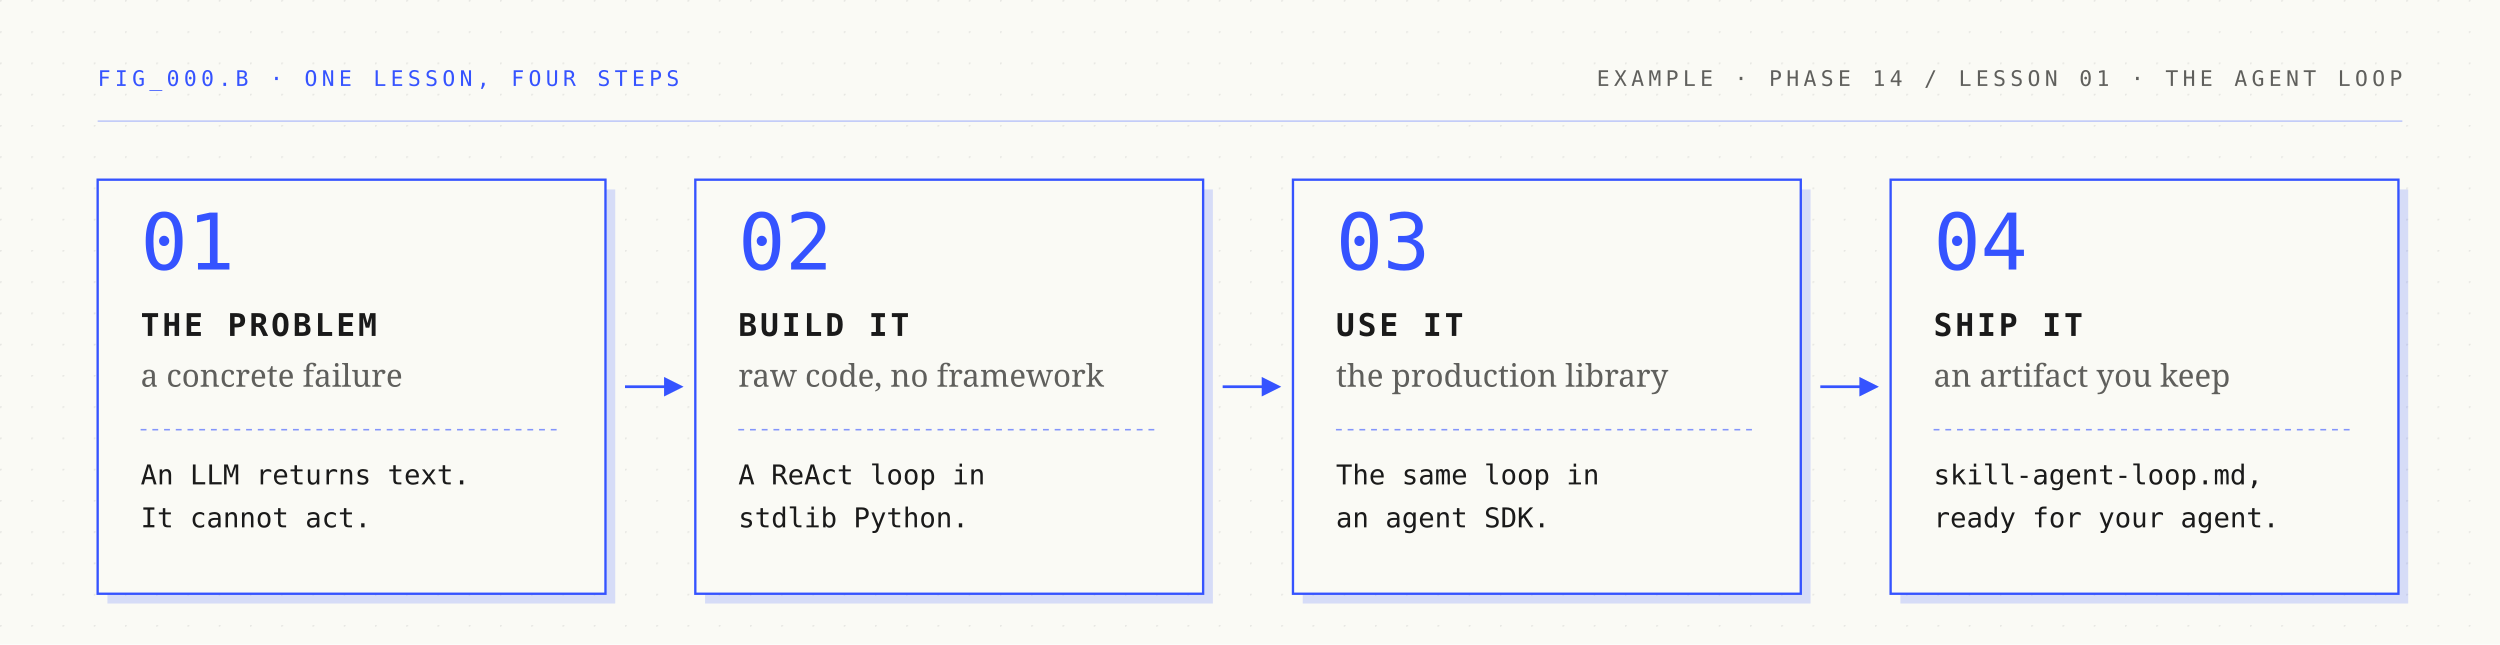
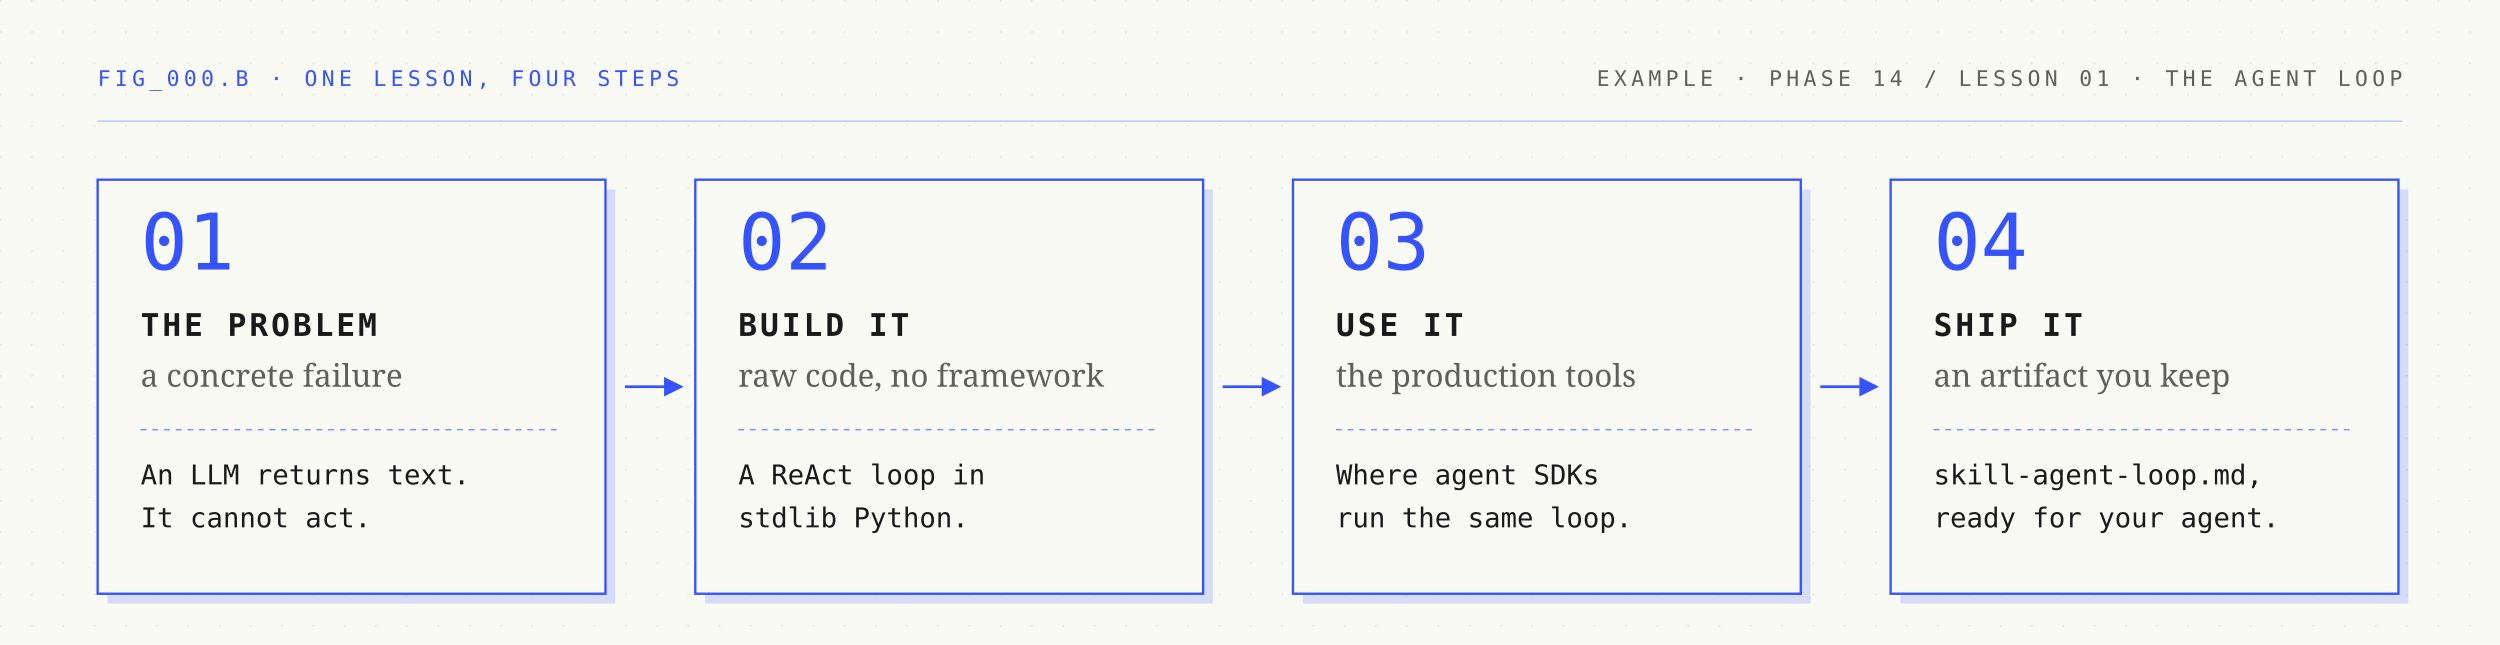
- <svg xmlns="http://www.w3.org/2000/svg" width="1280" height="330" viewBox="0 0 1280 330" role="img" aria-label="One lesson, four steps: the problem, build it from scratch, use the production library, ship an artifact you keep. Example: Phase 14, Lesson 01, the agent loop.">
+ <svg xmlns="http://www.w3.org/2000/svg" width="1280" height="330" viewBox="0 0 1280 330" role="img" aria-label="One lesson in four steps: the problem, build it from scratch, see where production tools do the same work, and ship an artifact you keep. The example is the agent loop lesson in Phase 14.">
  <defs>
    <pattern id="paper" width="16" height="16" patternUnits="userSpaceOnUse">
      <circle cx="0" cy="0" r="1" fill="#1a1a1a" fill-opacity="0.08" />
    </pattern>
  </defs>
  <rect width="1280" height="330" fill="#fafaf5" />
  <rect width="1280" height="330" fill="url(#paper)" />
  <text x="50" y="44" font-family="'JetBrains Mono', ui-monospace, SFMono-Regular, Menlo, Consolas, monospace" font-size="11" fill="#3553ff" letter-spacing="2.2">FIG_000.B  ·  ONE LESSON, FOUR STEPS</text>
  <text x="1230" y="44" font-family="'JetBrains Mono', ui-monospace, SFMono-Regular, Menlo, Consolas, monospace" font-size="11" fill="#5f5f5c" letter-spacing="2.2" text-anchor="end">EXAMPLE  ·  PHASE 14 / LESSON 01  ·  THE AGENT LOOP</text>
  <line x1="50" y1="62" x2="1230" y2="62" stroke="#3553ff" stroke-width="0.6" stroke-opacity="0.4" />
  <rect x="55" y="97" width="260" height="212" fill="#3553ff" fill-opacity="0.18" />
  <rect x="50" y="92" width="260" height="212" fill="#fafaf5" stroke="#3553ff" stroke-width="1.2" />
  <text x="72.0" y="138.0" font-family="'VT323', ui-monospace, SFMono-Regular, Menlo, monospace" font-size="40" fill="#3553ff">01</text>
  <text x="72.0" y="172.0" font-family="'JetBrains Mono', ui-monospace, SFMono-Regular, Menlo, Consolas, monospace" font-size="16" fill="#1a1a1a" font-weight="700" letter-spacing="1.5">THE PROBLEM</text>
  <text x="72.0" y="198.0" font-family="'Source Serif 4', Georgia, serif" font-size="16" fill="#5f5f5c">a concrete failure</text>
  <line x1="72.0" y1="220.0" x2="288.0" y2="220.0" stroke="#3553ff" stroke-width="0.8" stroke-dasharray="3 3" stroke-opacity="0.6" />
  <text x="72.0" y="248.0" font-family="'JetBrains Mono', ui-monospace, SFMono-Regular, Menlo, Consolas, monospace" font-size="14" fill="#1a1a1a">An LLM returns text.</text>
  <text x="72.0" y="270.0" font-family="'JetBrains Mono', ui-monospace, SFMono-Regular, Menlo, Consolas, monospace" font-size="14" fill="#1a1a1a">It cannot act.</text>
  <line x1="320" y1="198.0" x2="342" y2="198.0" stroke="#3553ff" stroke-width="1.4" />
  <polygon points="350,198.0 340,193.0 340,203.0" fill="#3553ff" />
  <rect x="361" y="97" width="260" height="212" fill="#3553ff" fill-opacity="0.18" />
  <rect x="356" y="92" width="260" height="212" fill="#fafaf5" stroke="#3553ff" stroke-width="1.2" />
  <text x="378.0" y="138.0" font-family="'VT323', ui-monospace, SFMono-Regular, Menlo, monospace" font-size="40" fill="#3553ff">02</text>
  <text x="378.0" y="172.0" font-family="'JetBrains Mono', ui-monospace, SFMono-Regular, Menlo, Consolas, monospace" font-size="16" fill="#1a1a1a" font-weight="700" letter-spacing="1.5">BUILD IT</text>
  <text x="378.0" y="198.0" font-family="'Source Serif 4', Georgia, serif" font-size="16" fill="#5f5f5c">raw code, no framework</text>
  <line x1="378.0" y1="220.0" x2="594.0" y2="220.0" stroke="#3553ff" stroke-width="0.8" stroke-dasharray="3 3" stroke-opacity="0.6" />
  <text x="378.0" y="248.0" font-family="'JetBrains Mono', ui-monospace, SFMono-Regular, Menlo, Consolas, monospace" font-size="14" fill="#1a1a1a">A ReAct loop in</text>
  <text x="378.0" y="270.0" font-family="'JetBrains Mono', ui-monospace, SFMono-Regular, Menlo, Consolas, monospace" font-size="14" fill="#1a1a1a">stdlib Python.</text>
  <line x1="626" y1="198.0" x2="648" y2="198.0" stroke="#3553ff" stroke-width="1.4" />
  <polygon points="656,198.0 646,193.0 646,203.0" fill="#3553ff" />
  <rect x="667" y="97" width="260" height="212" fill="#3553ff" fill-opacity="0.18" />
  <rect x="662" y="92" width="260" height="212" fill="#fafaf5" stroke="#3553ff" stroke-width="1.2" />
  <text x="684.0" y="138.0" font-family="'VT323', ui-monospace, SFMono-Regular, Menlo, monospace" font-size="40" fill="#3553ff">03</text>
  <text x="684.0" y="172.0" font-family="'JetBrains Mono', ui-monospace, SFMono-Regular, Menlo, Consolas, monospace" font-size="16" fill="#1a1a1a" font-weight="700" letter-spacing="1.5">USE IT</text>
-   <text x="684.0" y="198.0" font-family="'Source Serif 4', Georgia, serif" font-size="16" fill="#5f5f5c">the production library</text>
+   <text x="684.0" y="198.0" font-family="'Source Serif 4', Georgia, serif" font-size="16" fill="#5f5f5c">the production tools</text>
  <line x1="684.0" y1="220.0" x2="900.0" y2="220.0" stroke="#3553ff" stroke-width="0.8" stroke-dasharray="3 3" stroke-opacity="0.6" />
-   <text x="684.0" y="248.0" font-family="'JetBrains Mono', ui-monospace, SFMono-Regular, Menlo, Consolas, monospace" font-size="14" fill="#1a1a1a">The same loop in</text>
-   <text x="684.0" y="270.0" font-family="'JetBrains Mono', ui-monospace, SFMono-Regular, Menlo, Consolas, monospace" font-size="14" fill="#1a1a1a">an agent SDK.</text>
+   <text x="684.0" y="248.0" font-family="'JetBrains Mono', ui-monospace, SFMono-Regular, Menlo, Consolas, monospace" font-size="14" fill="#1a1a1a">Where agent SDKs</text>
+   <text x="684.0" y="270.0" font-family="'JetBrains Mono', ui-monospace, SFMono-Regular, Menlo, Consolas, monospace" font-size="14" fill="#1a1a1a">run the same loop.</text>
  <line x1="932" y1="198.0" x2="954" y2="198.0" stroke="#3553ff" stroke-width="1.4" />
  <polygon points="962,198.0 952,193.0 952,203.0" fill="#3553ff" />
  <rect x="973" y="97" width="260" height="212" fill="#3553ff" fill-opacity="0.18" />
  <rect x="968" y="92" width="260" height="212" fill="#fafaf5" stroke="#3553ff" stroke-width="1.2" />
  <text x="990.0" y="138.0" font-family="'VT323', ui-monospace, SFMono-Regular, Menlo, monospace" font-size="40" fill="#3553ff">04</text>
  <text x="990.0" y="172.0" font-family="'JetBrains Mono', ui-monospace, SFMono-Regular, Menlo, Consolas, monospace" font-size="16" fill="#1a1a1a" font-weight="700" letter-spacing="1.5">SHIP IT</text>
  <text x="990.0" y="198.0" font-family="'Source Serif 4', Georgia, serif" font-size="16" fill="#5f5f5c">an artifact you keep</text>
  <line x1="990.0" y1="220.0" x2="1206.0" y2="220.0" stroke="#3553ff" stroke-width="0.8" stroke-dasharray="3 3" stroke-opacity="0.6" />
  <text x="990.0" y="248.0" font-family="'JetBrains Mono', ui-monospace, SFMono-Regular, Menlo, Consolas, monospace" font-size="14" fill="#1a1a1a">skill-agent-loop.md,</text>
  <text x="990.0" y="270.0" font-family="'JetBrains Mono', ui-monospace, SFMono-Regular, Menlo, Consolas, monospace" font-size="14" fill="#1a1a1a">ready for your agent.</text>
</svg>
